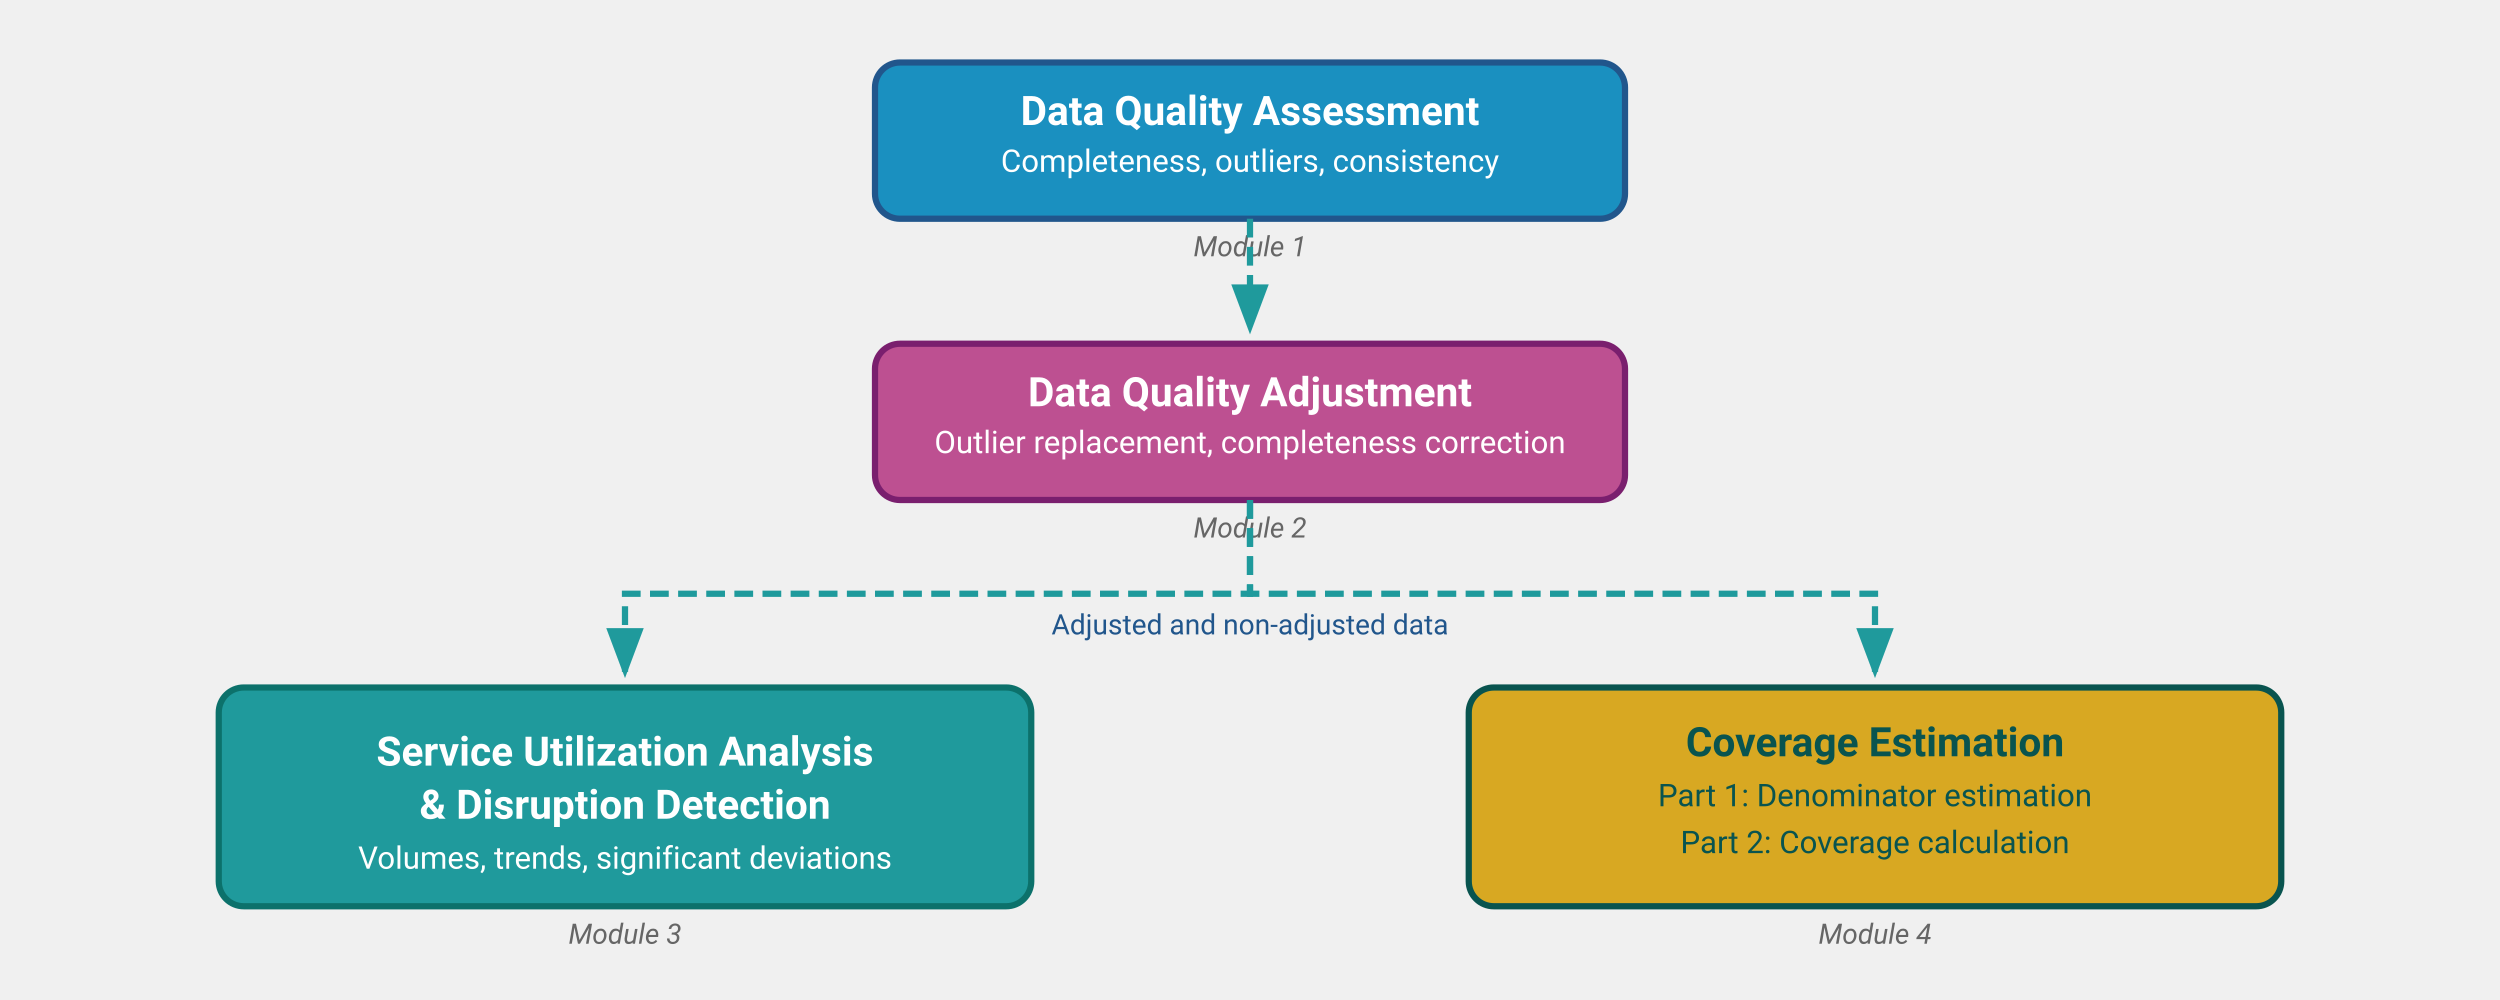
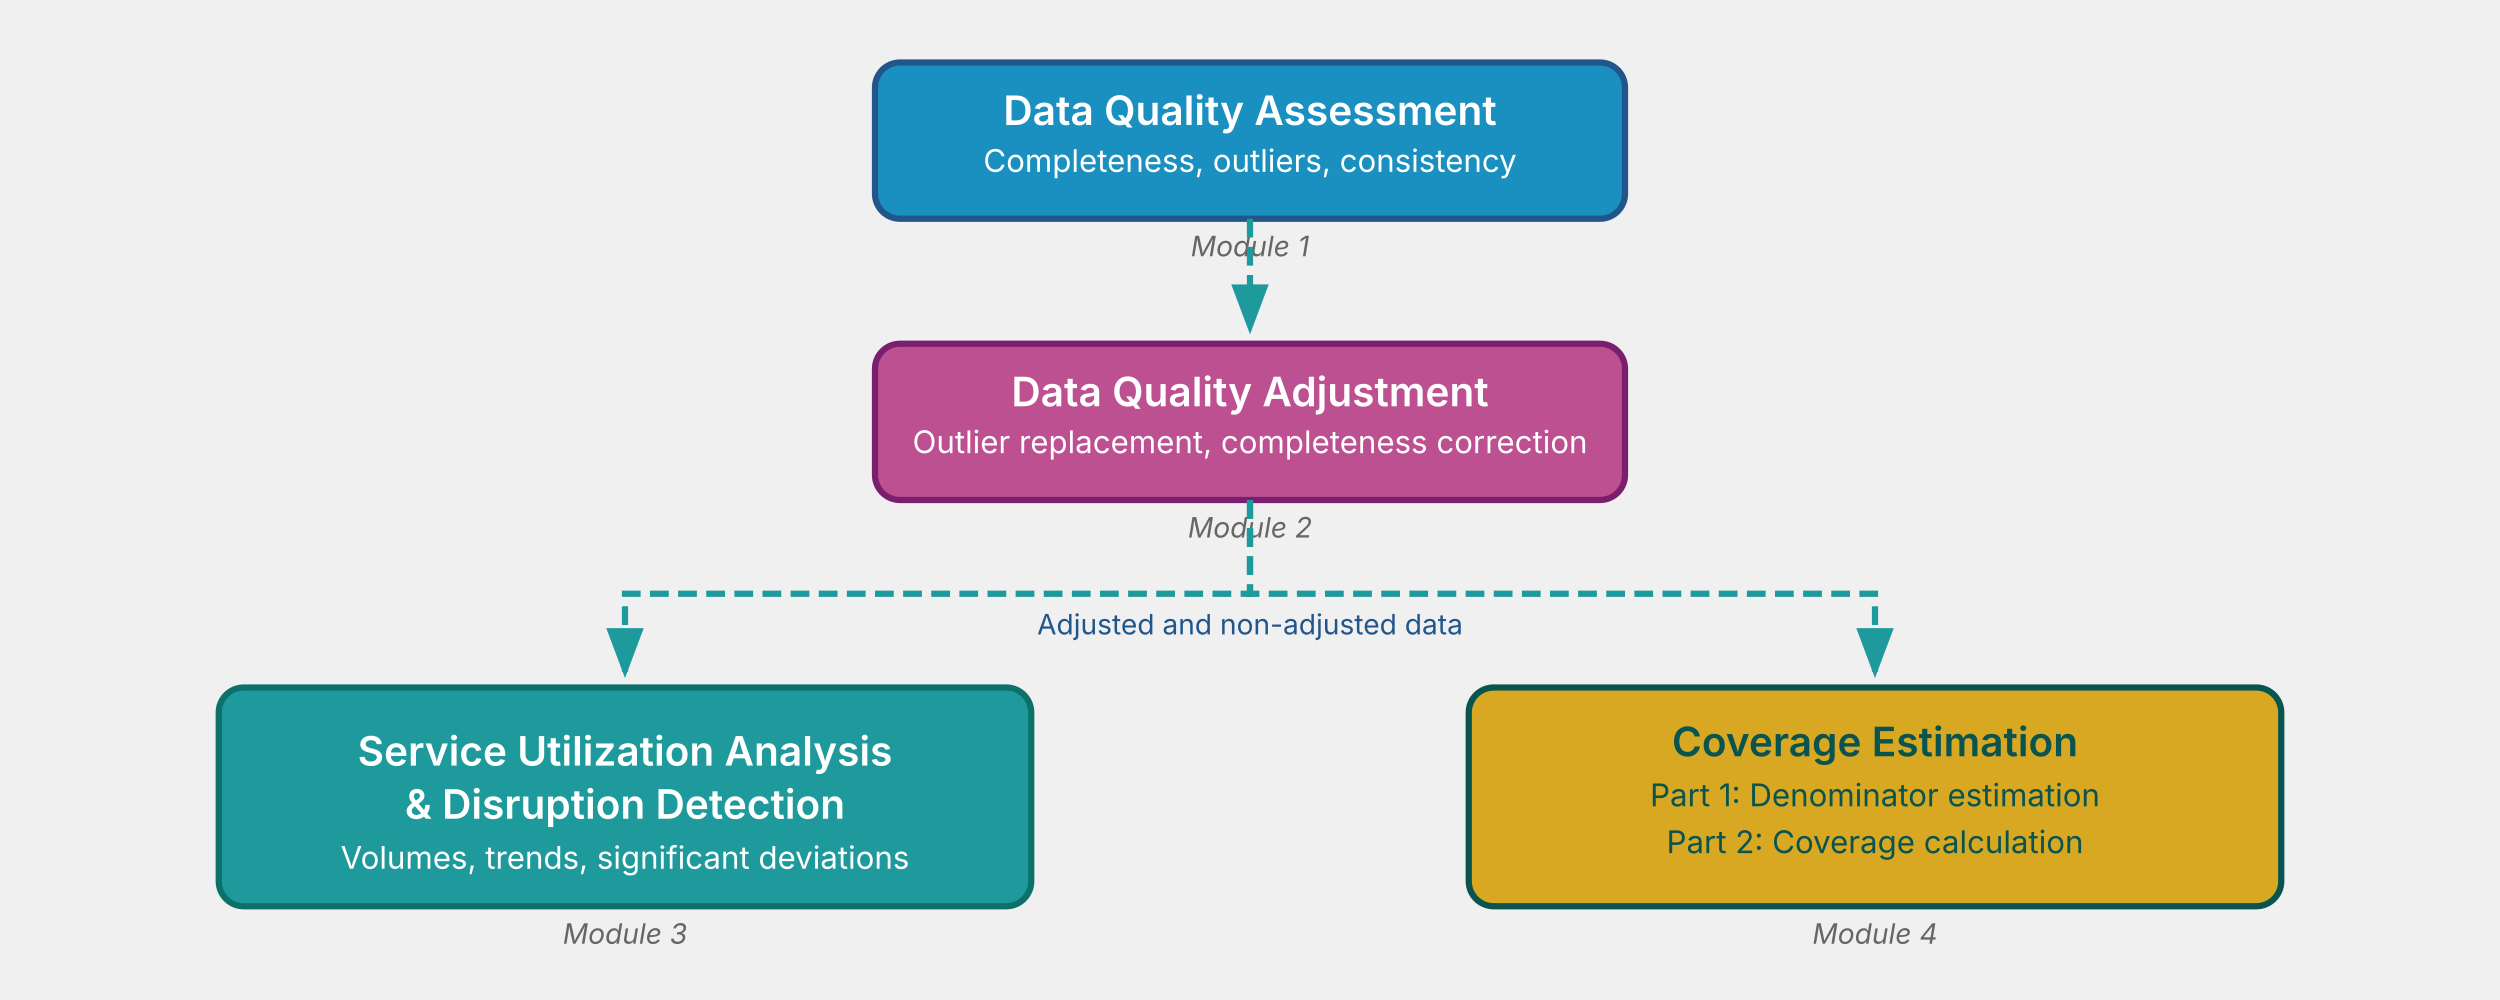
<svg xmlns="http://www.w3.org/2000/svg" viewBox="0 0 800 320">
  <defs>
    <style>
      .box { rx: 8; stroke-width: 2; }
      .box-assess { fill: #1A90C0; stroke: #21568C; }
      .box-adjust { fill: #BD5091; stroke: #7A1F6E; }
      .box-util { fill: #1F9A9C; stroke: #0C716B; }
      .box-coverage { fill: #D8A822; stroke: #09544F; }
-       .text-white { font-family: -apple-system, BlinkMacSystemFont, "Segoe UI", Roboto, sans-serif; font-size: 13px; font-weight: 600; fill: #ffffff; text-anchor: middle; }
-       .text-dark { font-family: -apple-system, BlinkMacSystemFont, "Segoe UI", Roboto, sans-serif; font-size: 13px; font-weight: 600; fill: #09544F; text-anchor: middle; }
-       .text-small { font-family: -apple-system, BlinkMacSystemFont, "Segoe UI", Roboto, sans-serif; font-size: 10px; fill: #ffffff; text-anchor: middle; }
-       .text-small-dark { font-family: -apple-system, BlinkMacSystemFont, "Segoe UI", Roboto, sans-serif; font-size: 10px; fill: #09544F; text-anchor: middle; }
-       .module-label { font-family: -apple-system, BlinkMacSystemFont, "Segoe UI", Roboto, sans-serif; font-size: 9px; fill: #666; text-anchor: middle; font-style: italic; }
+       .text-white { font-family: Inter, sans-serif; font-size: 13px; font-weight: 600; fill: #ffffff; text-anchor: middle; }
+       .text-dark { font-family: Inter, sans-serif; font-size: 13px; font-weight: 600; fill: #09544F; text-anchor: middle; }
+       .text-small { font-family: Inter, sans-serif; font-size: 10px; fill: #ffffff; text-anchor: middle; }
+       .text-small-dark { font-family: Inter, sans-serif; font-size: 10px; fill: #09544F; text-anchor: middle; }
+       .module-label { font-family: Inter, sans-serif; font-size: 9px; fill: #666; text-anchor: middle; font-style: italic; }
      .arrow { stroke: #1F9A9C; stroke-width: 2; fill: none; marker-end: url(#arrowhead); stroke-dasharray: 6,3; }
-       .arrow-label { font-family: -apple-system, BlinkMacSystemFont, "Segoe UI", Roboto, sans-serif; font-size: 9px; fill: #21568C; text-anchor: middle; }
+       .arrow-label { font-family: Inter, sans-serif; font-size: 9px; fill: #21568C; text-anchor: middle; }
    </style>
    <marker id="arrowhead" markerWidth="8" markerHeight="6" refX="7" refY="3" orient="auto">
      <polygon points="0 0, 8 3, 0 6" fill="#1F9A9C" />
    </marker>
  </defs>
  <rect class="box box-assess" x="280" y="20" width="240" height="50" />
  <text class="text-white" x="400" y="40">Data Quality Assessment</text>
  <text class="text-small" x="400" y="55">Completeness, outliers, consistency</text>
  <text class="module-label" x="400" y="82">Module 1</text>
  <line class="arrow" x1="400" y1="70" x2="400" y2="105" />
  <rect class="box box-adjust" x="280" y="110" width="240" height="50" />
  <text class="text-white" x="400" y="130">Data Quality Adjustment</text>
  <text class="text-small" x="400" y="145">Outlier replacement, completeness correction</text>
  <text class="module-label" x="400" y="172">Module 2</text>
  <path class="arrow" d="M 400 160 L 400 190 L 200 190 L 200 215" style="marker-end: url(#arrowhead);" />
  <path class="arrow" d="M 400 160 L 400 190 L 600 190 L 600 215" style="marker-end: url(#arrowhead);" />
  <text class="arrow-label" x="400" y="203">Adjusted and non-adjusted data</text>
  <rect class="box box-util" x="70" y="220" width="260" height="70" />
  <text class="text-white" x="200" y="245">Service Utilization Analysis</text>
  <text class="text-white" x="200" y="262">&amp; Disruption Detection</text>
  <text class="text-small" x="200" y="278">Volumes, trends, significant deviations</text>
  <text class="module-label" x="200" y="302">Module 3</text>
  <rect class="box box-coverage" x="470" y="220" width="260" height="70" />
  <text class="text-dark" x="600" y="242">Coverage Estimation</text>
  <text class="text-small-dark" x="600" y="258">Part 1: Denominator estimation</text>
  <text class="text-small-dark" x="600" y="273">Part 2: Coverage calculation</text>
  <text class="module-label" x="600" y="302">Module 4</text>
</svg>
